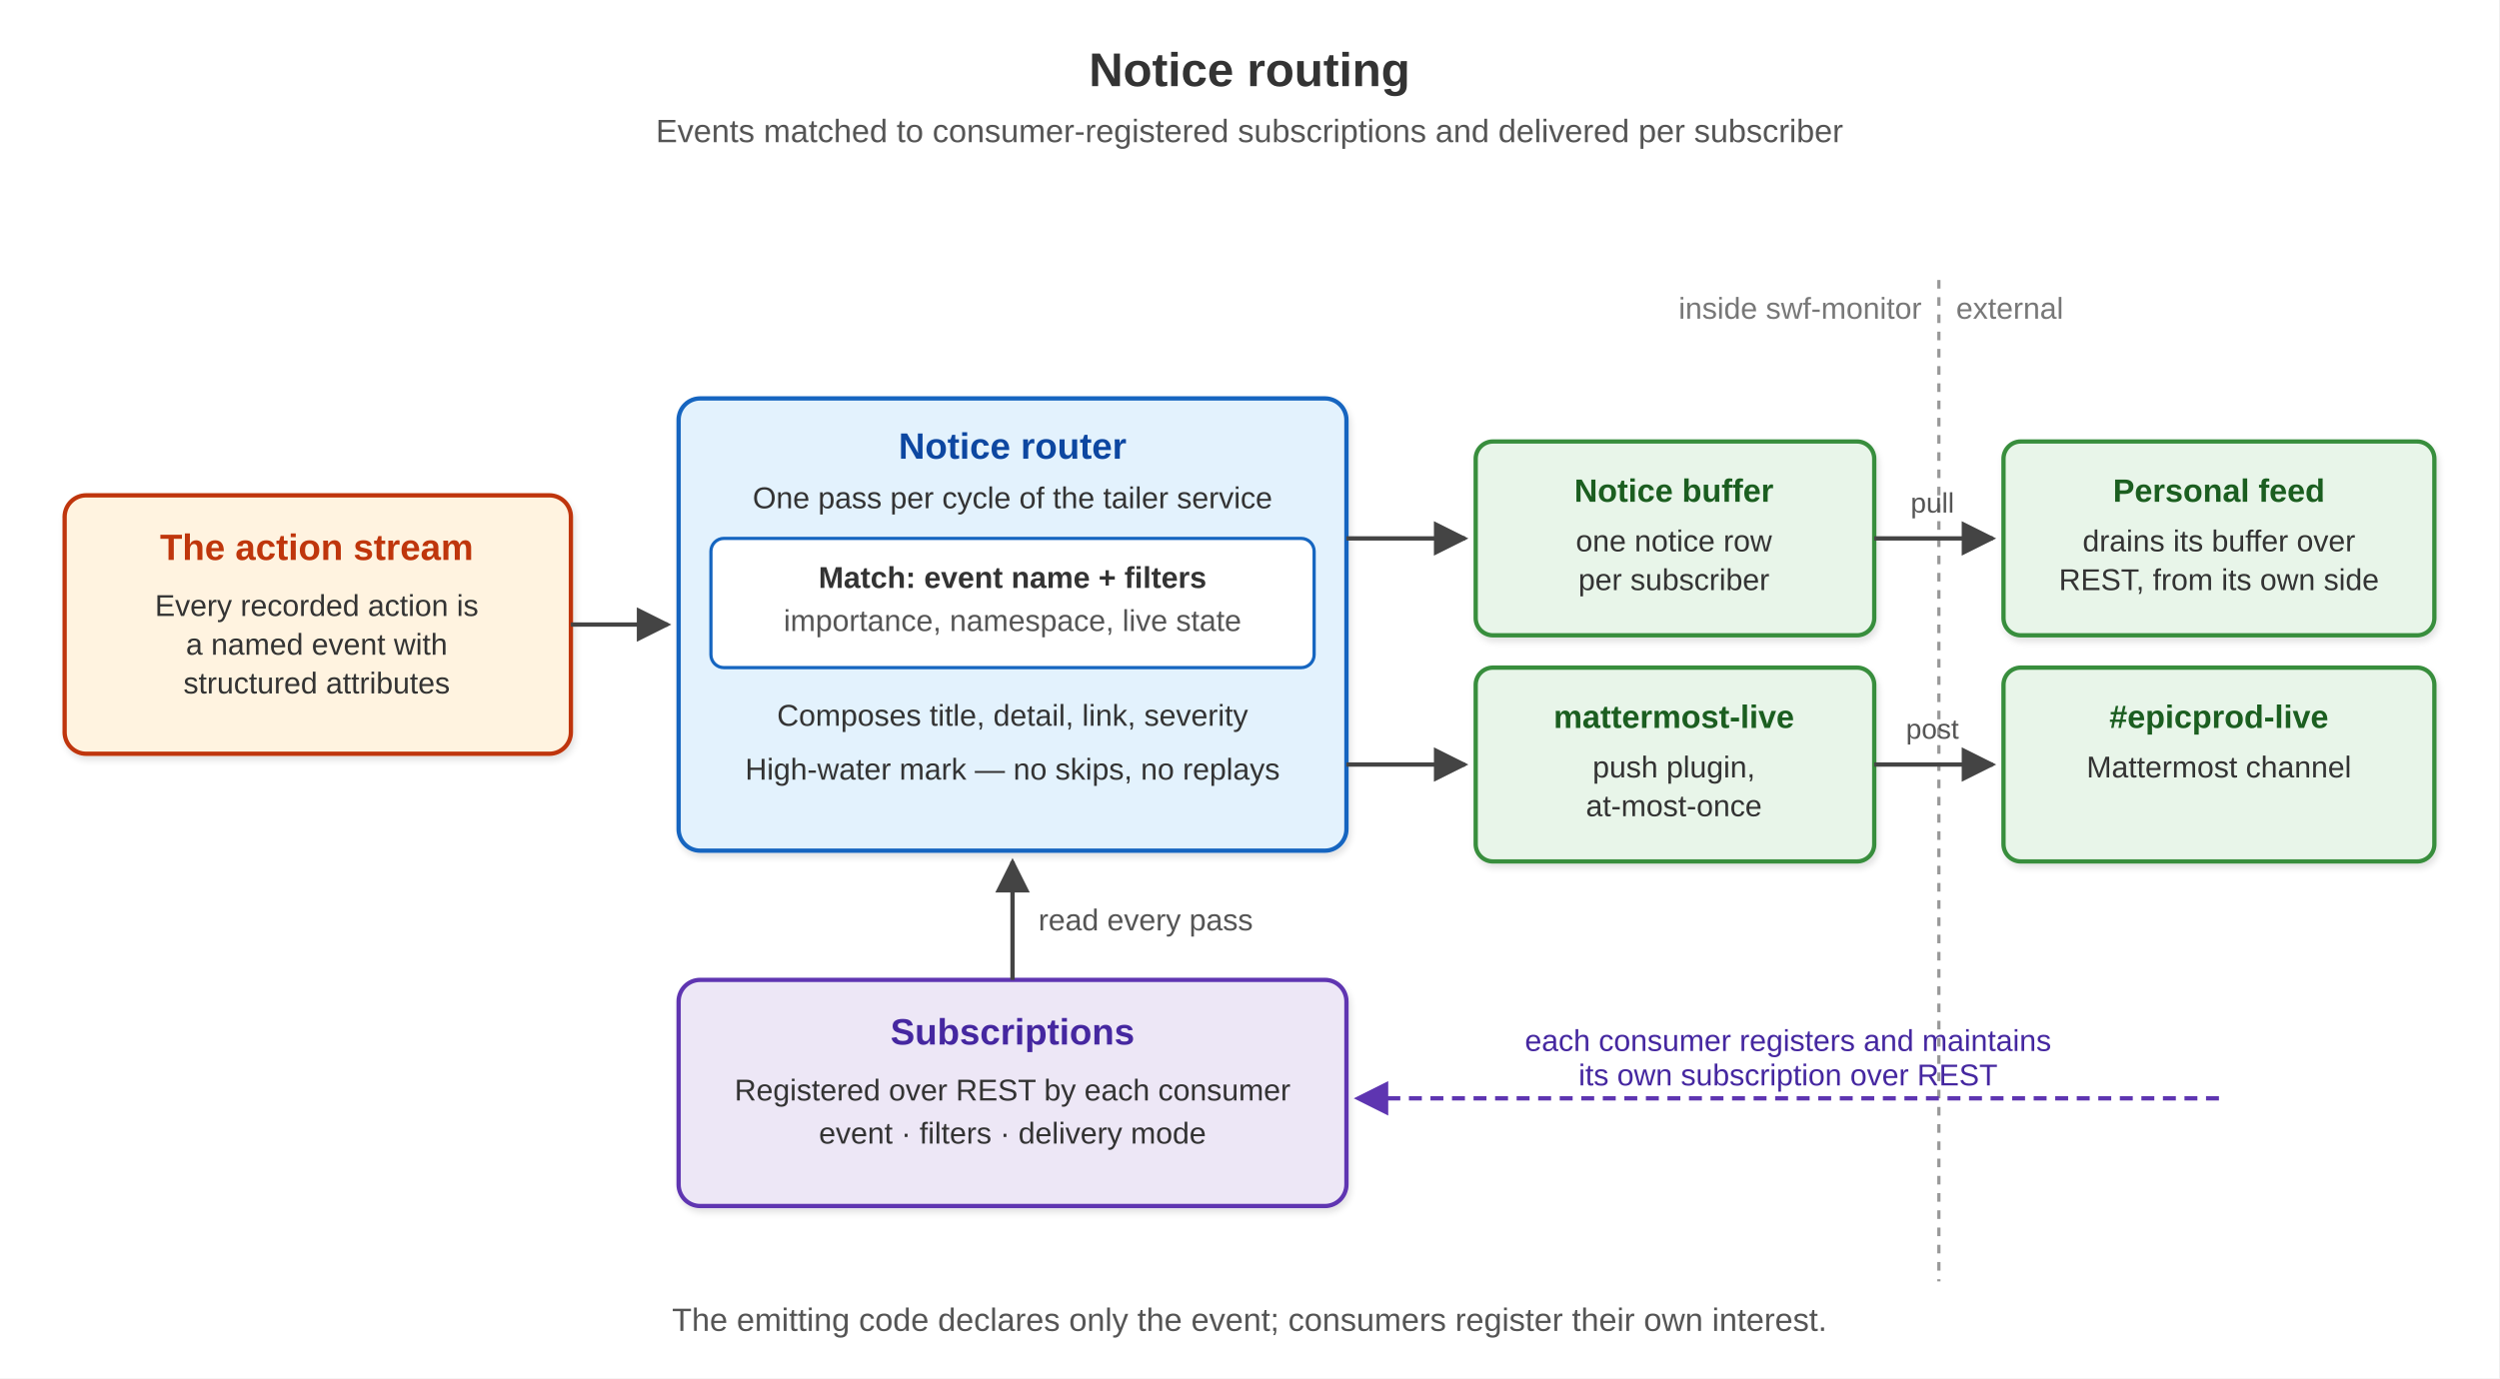
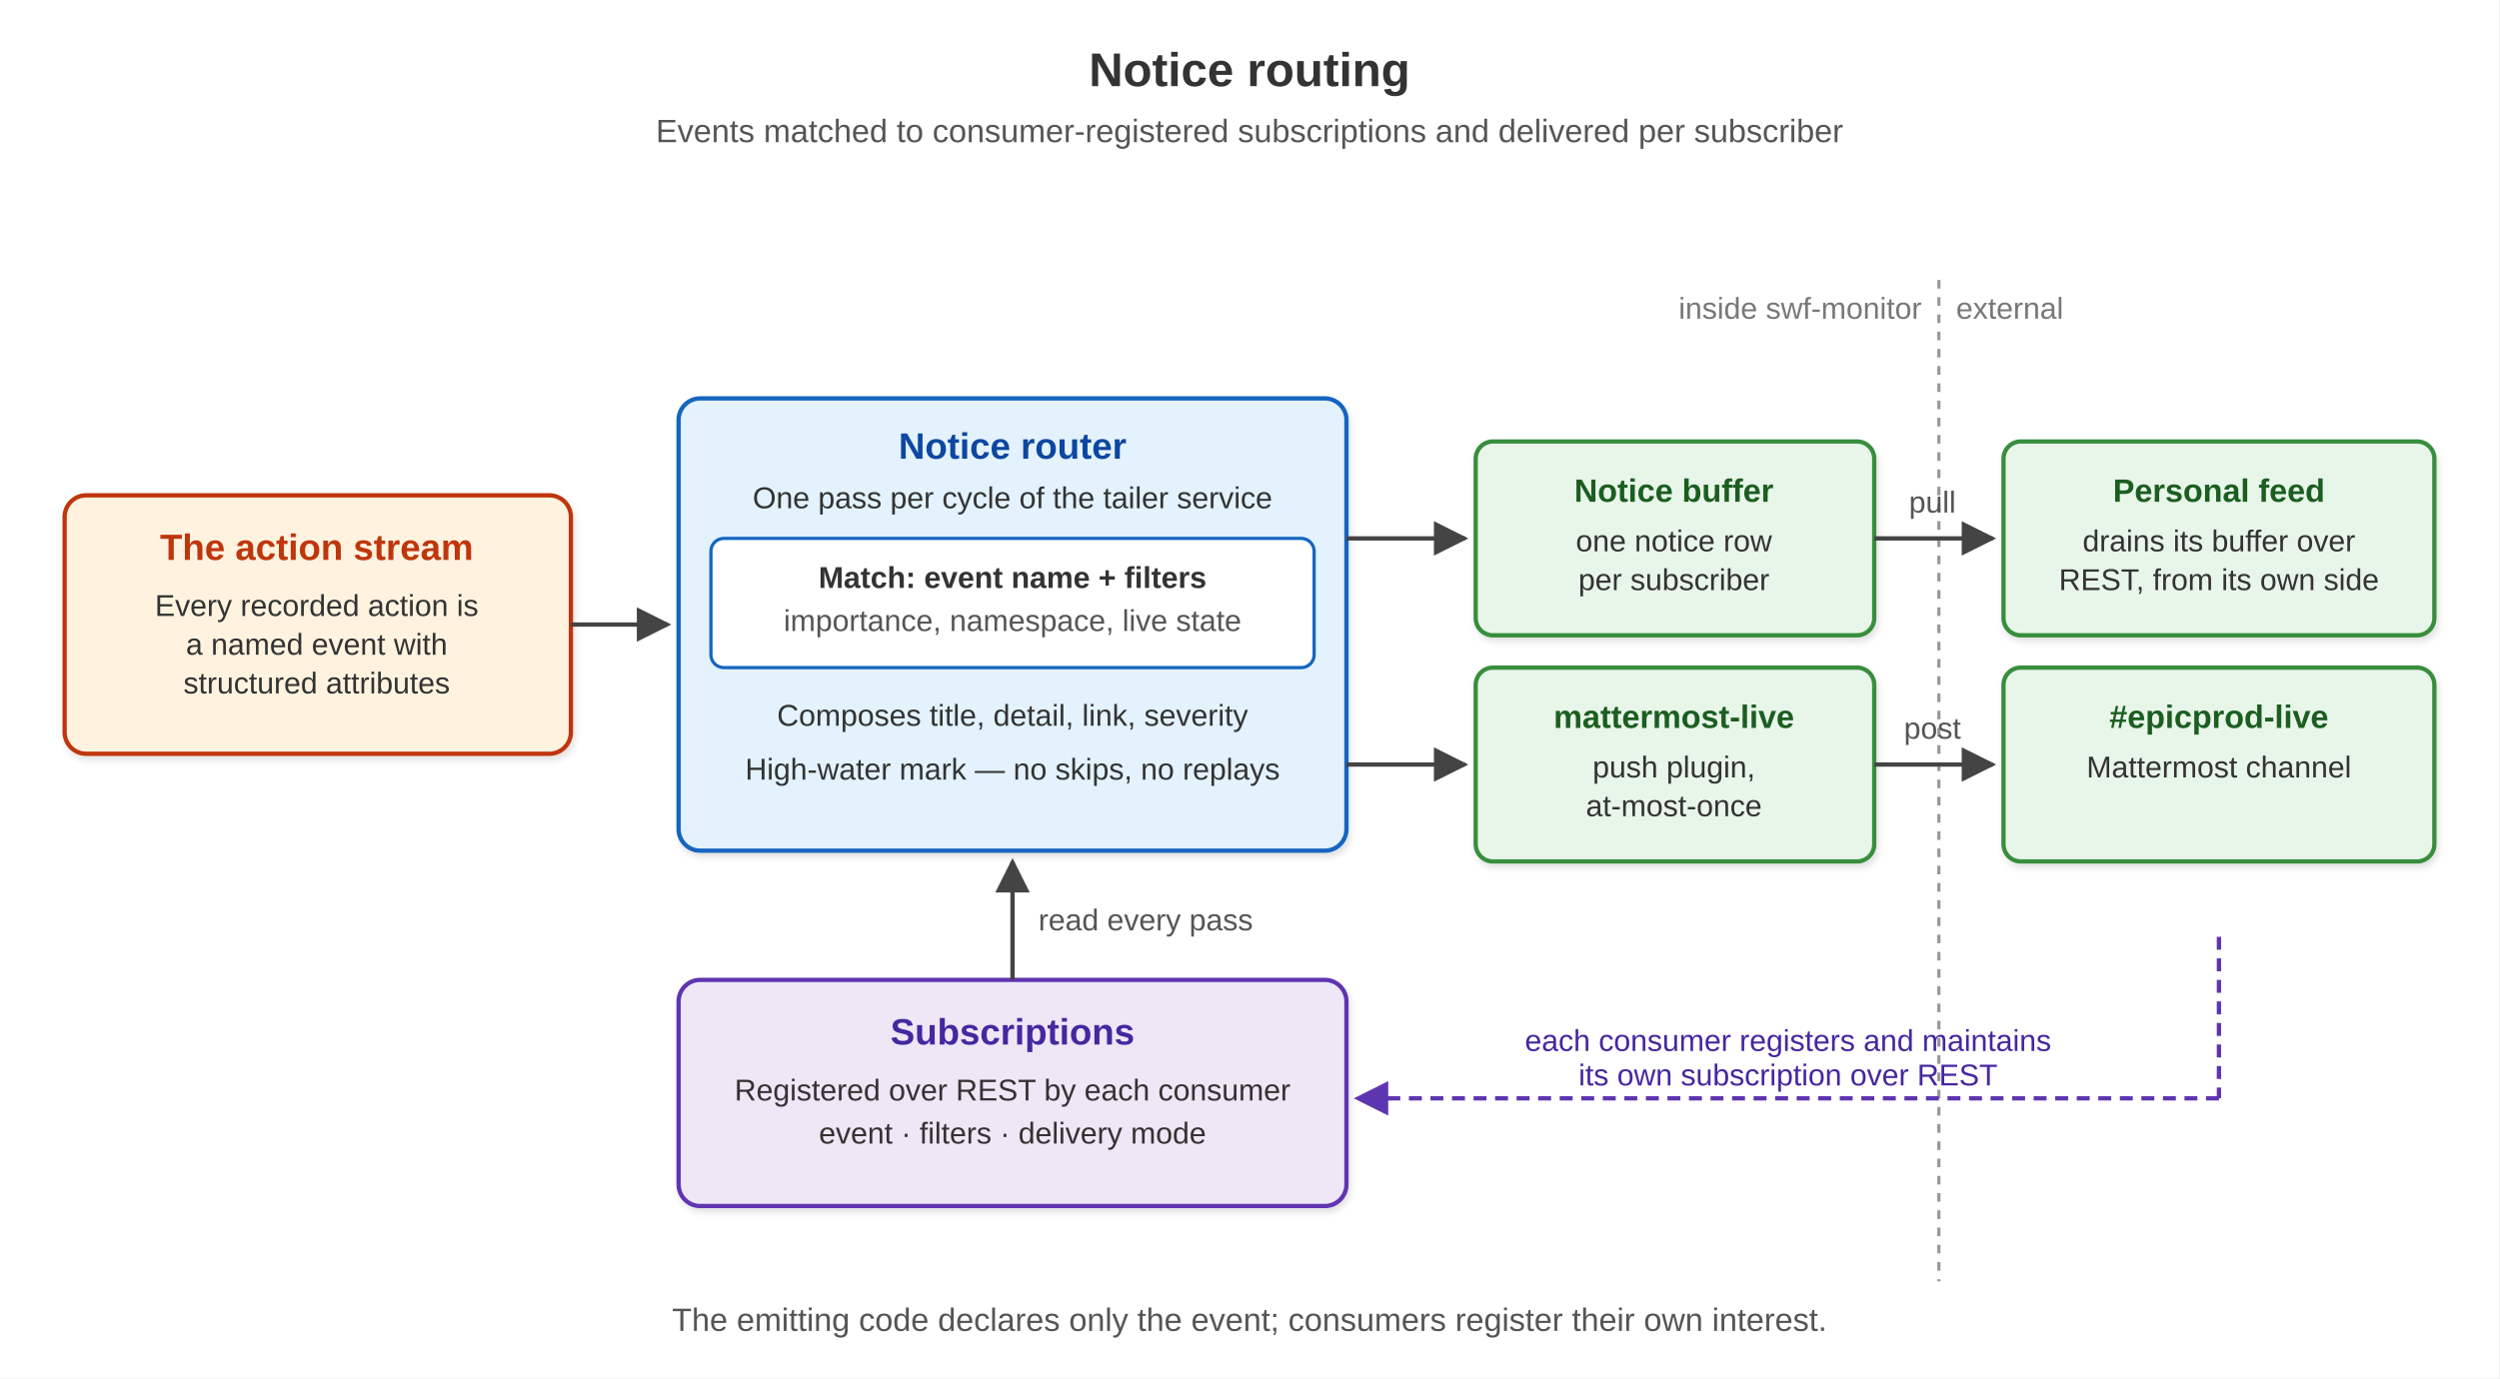
<svg xmlns="http://www.w3.org/2000/svg" viewBox="0 0 1160 640" font-family="Arial, Helvetica, sans-serif" font-size="15">
  <defs>
    <marker id="arrow" viewBox="0 0 10 10" refX="9" refY="5" markerWidth="8" markerHeight="8" orient="auto">
      <path d="M0,0 L10,5 L0,10 z" fill="#444" />
    </marker>
    <marker id="arrowp" viewBox="0 0 10 10" refX="9" refY="5" markerWidth="8" markerHeight="8" orient="auto">
      <path d="M0,0 L10,5 L0,10 z" fill="#5e35b1" />
    </marker>
    <filter id="shadow" x="-10%" y="-10%" width="120%" height="120%">
      <feDropShadow dx="1" dy="2" stdDeviation="1.5" flood-opacity="0.12" />
    </filter>
  </defs>
  <rect width="1160" height="640" fill="#ffffff" />
  <text x="580" y="40" text-anchor="middle" font-size="22" font-weight="bold" fill="#333">Notice routing</text>
  <text x="580" y="66" text-anchor="middle" font-size="15" fill="#555">Events matched to consumer-registered subscriptions and delivered per subscriber</text>
  <line x1="900" y1="130" x2="900" y2="595" stroke="#999" stroke-width="1.5" stroke-dasharray="4 4" />
  <text x="892" y="148" text-anchor="end" font-size="14" fill="#777">inside swf-monitor</text>
  <text x="908" y="148" font-size="14" fill="#777">external</text>
  <rect x="30" y="230" width="235" height="120" rx="10" fill="#fff3e0" stroke="#bf360c" stroke-width="2" filter="url(#shadow)" />
  <text x="147" y="260" text-anchor="middle" font-size="17" font-weight="bold" fill="#bf360c">The action stream</text>
  <text x="147" y="286" text-anchor="middle" font-size="14" fill="#333">Every recorded action is</text>
  <text x="147" y="304" text-anchor="middle" font-size="14" fill="#333">a named event with</text>
  <text x="147" y="322" text-anchor="middle" font-size="14" fill="#333">structured attributes</text>
  <line x1="265" y1="290" x2="310" y2="290" stroke="#444" stroke-width="2" marker-end="url(#arrow)" />
  <rect x="315" y="185" width="310" height="210" rx="10" fill="#e3f2fd" stroke="#1565c0" stroke-width="2" filter="url(#shadow)" />
  <text x="470" y="213" text-anchor="middle" font-size="17" font-weight="bold" fill="#0d47a1">Notice router</text>
  <text x="470" y="236" text-anchor="middle" font-size="14" fill="#333">One pass per cycle of the tailer service</text>
  <rect x="330" y="250" width="280" height="60" rx="6" fill="#ffffff" stroke="#1565c0" stroke-width="1.5" />
  <text x="470" y="273" text-anchor="middle" font-size="14" font-weight="bold" fill="#333">Match: event name + filters</text>
  <text x="470" y="293" text-anchor="middle" font-size="14" fill="#555">importance, namespace, live state</text>
  <text x="470" y="337" text-anchor="middle" font-size="14" fill="#333">Composes title, detail, link, severity</text>
  <text x="470" y="362" text-anchor="middle" font-size="14" fill="#333">High-water mark — no skips, no replays</text>
  <rect x="315" y="455" width="310" height="105" rx="10" fill="#ede7f6" stroke="#5e35b1" stroke-width="2" filter="url(#shadow)" />
  <text x="470" y="485" text-anchor="middle" font-size="17" font-weight="bold" fill="#4527a0">Subscriptions</text>
  <text x="470" y="511" text-anchor="middle" font-size="14" fill="#333">Registered over REST by each consumer</text>
  <text x="470" y="531" text-anchor="middle" font-size="14" fill="#333">event · filters · delivery mode</text>
  <line x1="470" y1="455" x2="470" y2="400" stroke="#444" stroke-width="2" marker-end="url(#arrow)" />
  <text x="482" y="432" font-size="14" fill="#555">read every pass</text>
+   <line x1="1030" y1="435" x2="1030" y2="510" stroke="#5e35b1" stroke-width="2" stroke-dasharray="6 4" />
  <line x1="1030" y1="510" x2="630" y2="510" stroke="#5e35b1" stroke-width="2" stroke-dasharray="6 4" marker-end="url(#arrowp)" />
  <text x="830" y="488" text-anchor="middle" font-size="14" fill="#4527a0">each consumer registers and maintains</text>
  <text x="830" y="504" text-anchor="middle" font-size="14" fill="#4527a0">its own subscription over REST</text>
  <line x1="625" y1="250" x2="680" y2="250" stroke="#444" stroke-width="2" marker-end="url(#arrow)" />
  <rect x="685" y="205" width="185" height="90" rx="8" fill="#e8f5e9" stroke="#388e3c" stroke-width="2" filter="url(#shadow)" />
  <text x="777" y="233" text-anchor="middle" font-size="15" font-weight="bold" fill="#1b5e20">Notice buffer</text>
  <text x="777" y="256" text-anchor="middle" font-size="14" fill="#333">one notice row</text>
  <text x="777" y="274" text-anchor="middle" font-size="14" fill="#333">per subscriber</text>
  <line x1="870" y1="250" x2="925" y2="250" stroke="#444" stroke-width="2" marker-end="url(#arrow)" />
-   <text x="897" y="238" text-anchor="middle" font-size="13" fill="#555">pull</text>
+   <text x="897" y="238" text-anchor="middle" font-size="14" fill="#555">pull</text>
  <rect x="930" y="205" width="200" height="90" rx="8" fill="#e8f5e9" stroke="#388e3c" stroke-width="2" filter="url(#shadow)" />
  <text x="1030" y="233" text-anchor="middle" font-size="15" font-weight="bold" fill="#1b5e20">Personal feed</text>
  <text x="1030" y="256" text-anchor="middle" font-size="14" fill="#333">drains its buffer over</text>
  <text x="1030" y="274" text-anchor="middle" font-size="14" fill="#333">REST, from its own side</text>
  <line x1="625" y1="355" x2="680" y2="355" stroke="#444" stroke-width="2" marker-end="url(#arrow)" />
  <rect x="685" y="310" width="185" height="90" rx="8" fill="#e8f5e9" stroke="#388e3c" stroke-width="2" filter="url(#shadow)" />
  <text x="777" y="338" text-anchor="middle" font-size="15" font-weight="bold" fill="#1b5e20">mattermost-live</text>
  <text x="777" y="361" text-anchor="middle" font-size="14" fill="#333">push plugin,</text>
  <text x="777" y="379" text-anchor="middle" font-size="14" fill="#333">at-most-once</text>
  <line x1="870" y1="355" x2="925" y2="355" stroke="#444" stroke-width="2" marker-end="url(#arrow)" />
-   <text x="897" y="343" text-anchor="middle" font-size="13" fill="#555">post</text>
+   <text x="897" y="343" text-anchor="middle" font-size="14" fill="#555">post</text>
  <rect x="930" y="310" width="200" height="90" rx="8" fill="#e8f5e9" stroke="#388e3c" stroke-width="2" filter="url(#shadow)" />
  <text x="1030" y="338" text-anchor="middle" font-size="15" font-weight="bold" fill="#1b5e20">#epicprod-live</text>
  <text x="1030" y="361" text-anchor="middle" font-size="14" fill="#333">Mattermost channel</text>
  <text x="580" y="618" text-anchor="middle" font-size="15" fill="#555">The emitting code declares only the event; consumers register their own interest.</text>
</svg>
